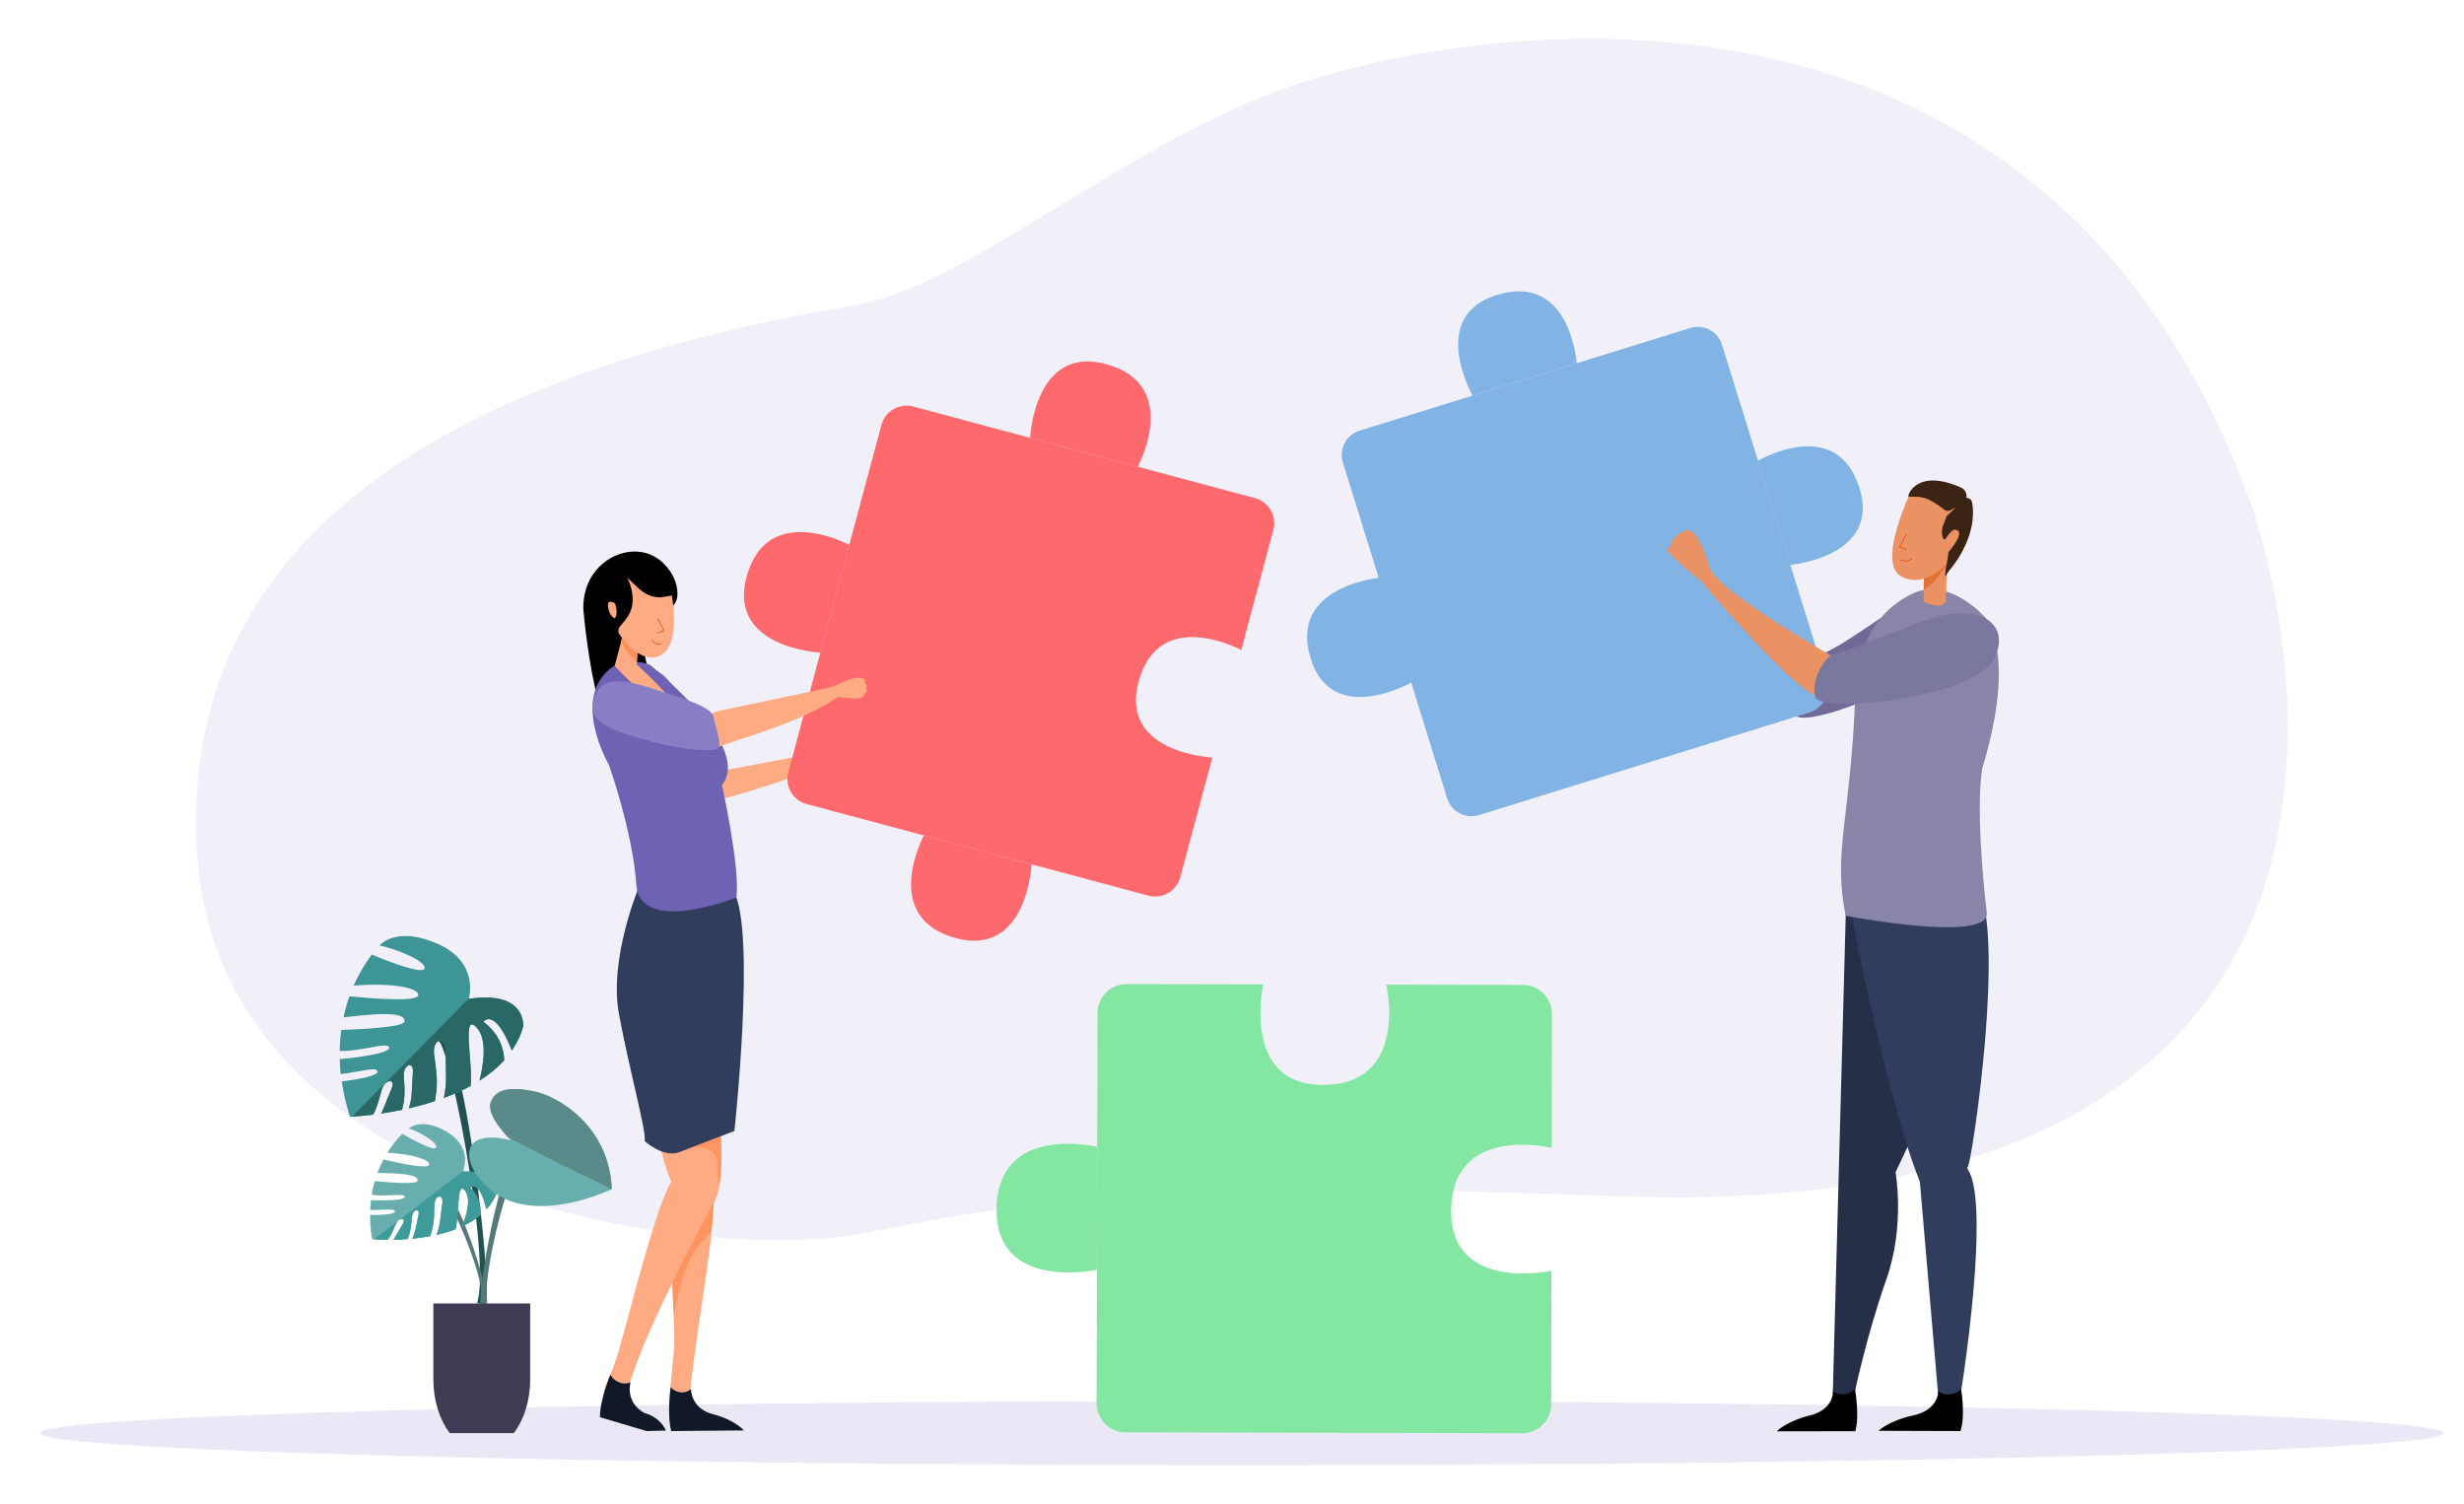
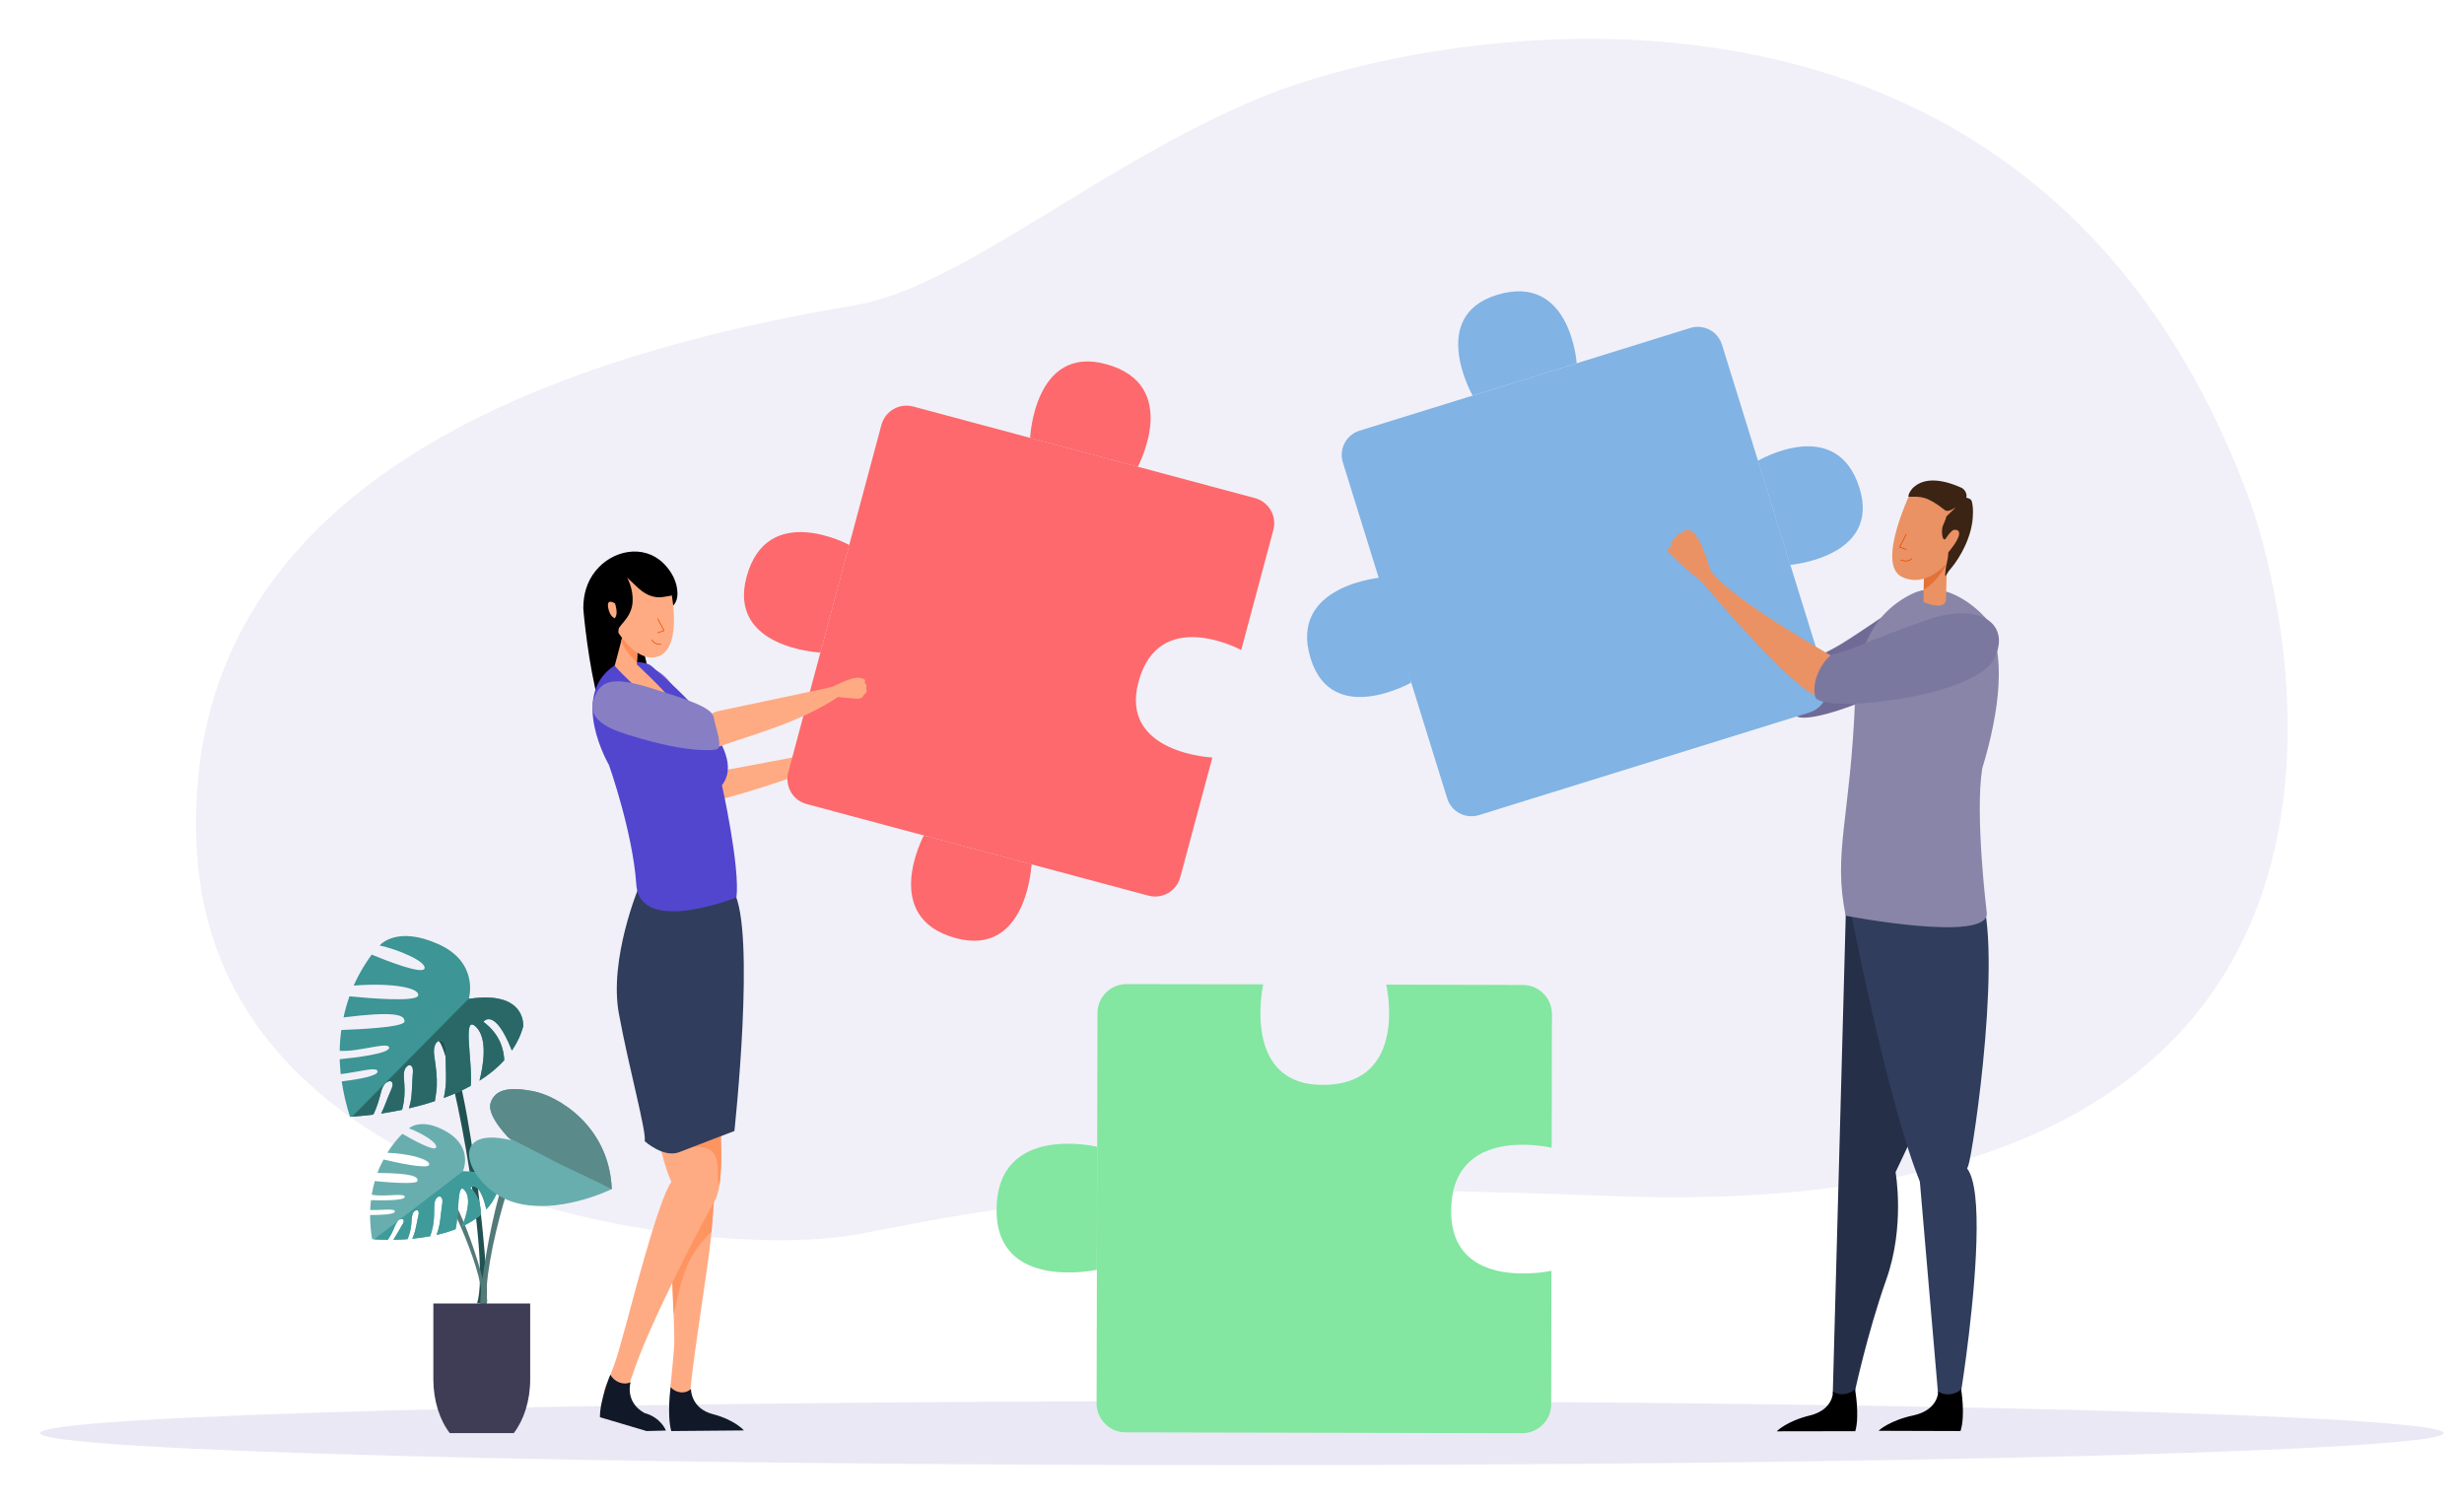
<svg xmlns="http://www.w3.org/2000/svg" xmlns:xlink="http://www.w3.org/1999/xlink" version="1.1" id="Layer_1" x="0px" y="0px" viewBox="0 0 1938.9 1183.2" style="enable-background:new 0 0 1938.9 1183.2;" xml:space="preserve">
  <style type="text/css">
	.st0{fill-rule:evenodd;clip-rule:evenodd;fill:#E9E8F4;}
	.st1{fill-rule:evenodd;clip-rule:evenodd;fill:#F1F0F8;}
	.st2{fill-rule:evenodd;clip-rule:evenodd;fill:#EA9264;}
	.st3{fill-rule:evenodd;clip-rule:evenodd;fill:#6F6B96;}
	.st4{fill-rule:evenodd;clip-rule:evenodd;fill:#81B3E4;}
	.st5{fill-rule:evenodd;clip-rule:evenodd;fill:#252F48;}
	.st6{fill-rule:evenodd;clip-rule:evenodd;fill:#303D5C;}
	.st7{fill-rule:evenodd;clip-rule:evenodd;}
	.st8{fill-rule:evenodd;clip-rule:evenodd;fill:#8885A8;}
	
		.st9{clip-path:url(#SVGID_00000105417598492713588190000004833882939793611411_);fill-rule:evenodd;clip-rule:evenodd;fill:#E47136;}
	
		.st10{clip-path:url(#SVGID_00000132771158467840182630000007511325896959655045_);fill:none;stroke:#E54C02;stroke-width:0.614;stroke-linecap:round;stroke-linejoin:round;stroke-miterlimit:10;}
	.st11{fill-rule:evenodd;clip-rule:evenodd;fill:#3B2413;}
	.st12{fill-rule:evenodd;clip-rule:evenodd;fill:#7B789F;}
	.st13{fill-rule:evenodd;clip-rule:evenodd;fill:#FEAB83;}
	.st14{fill-rule:evenodd;clip-rule:evenodd;fill:#887EC3;}
	.st15{fill-rule:evenodd;clip-rule:evenodd;fill:#E28F8B;}
	
		.st16{clip-path:url(#SVGID_00000152986784563729036610000008953776018036934043_);fill-rule:evenodd;clip-rule:evenodd;fill:#FE9460;}
	
		.st17{clip-path:url(#SVGID_00000103960155497536830400000011054381546953497479_);fill-rule:evenodd;clip-rule:evenodd;fill:#FE9460;}
	.st18{fill-rule:evenodd;clip-rule:evenodd;fill:#111827;}
- 	.st19{fill-rule:evenodd;clip-rule:evenodd;fill:#6E62B5;}
+ 	.st19{fill-rule:evenodd;clip-rule:evenodd;fill:#5246ce;}
	
		.st20{clip-path:url(#SVGID_00000011010335260940686910000005051853543613030295_);fill-rule:evenodd;clip-rule:evenodd;fill:#FE8F59;}
	
		.st21{clip-path:url(#SVGID_00000174565205107935708530000006392543118545190033_);fill:none;stroke:#E54C02;stroke-width:0.569;stroke-linecap:round;stroke-linejoin:round;stroke-miterlimit:10;}
	.st22{fill-rule:evenodd;clip-rule:evenodd;fill:#FD696C;}
	.st23{fill-rule:evenodd;clip-rule:evenodd;fill:#215252;}
	.st24{fill-rule:evenodd;clip-rule:evenodd;fill:#3D9595;}
	
		.st25{clip-path:url(#SVGID_00000066508851964936323740000013270484677744248966_);fill-rule:evenodd;clip-rule:evenodd;fill:#2A6868;}
	.st26{fill-rule:evenodd;clip-rule:evenodd;fill:#537979;}
	.st27{fill-rule:evenodd;clip-rule:evenodd;fill:#69AEAE;}
	
		.st28{clip-path:url(#SVGID_00000137106206827328519800000012072799943374549896_);fill-rule:evenodd;clip-rule:evenodd;fill:#3F9A9A;}
	
		.st29{clip-path:url(#SVGID_00000124860214188280568110000011431400730374821277_);fill-rule:evenodd;clip-rule:evenodd;fill:#5A8A8A;}
	.st30{fill-rule:evenodd;clip-rule:evenodd;fill:#3F3D56;}
	.st31{fill-rule:evenodd;clip-rule:evenodd;fill:#83E6A1;}
</style>
  <g>
    <path class="st0" d="M977.2,1102.5c521.9,0,945.6,11.3,945.6,25.2c0,13.9-423.7,25.2-945.6,25.2s-945.6-11.3-945.6-25.2   C31.6,1113.8,455.3,1102.5,977.2,1102.5L977.2,1102.5z" />
    <path class="st1" d="M1771.4,396.9c0,0,209.6,571.9-502.9,544.3c-378.1-14.6-474.9,7.3-592.2,29.8   c-117.4,22.5-504.7-24.6-521.3-300.4c-12.5-207.6,134.8-366.4,517.3-430.3C757,226.2,867.1,126.9,996.7,74.9   C1126.3,22.9,1602.1-71,1771.4,396.9L1771.4,396.9z" />
    <path class="st2" d="M1435,528.8c0,0-103-6-125-19.4l-2.5,11.1c0,0,99.7,43.9,125.1,40.3C1432.6,560.8,1452.6,550.4,1435,528.8   L1435,528.8z" />
    <path class="st3" d="M1413.9,563.8c14.2,7.6,112-30.9,119.3-60.7c6.5-26.8-18.5-40.4-55.5-15.3c-38.3,25.9-31.9,20.3-50.1,30.4   C1421.4,525.4,1407.4,555.1,1413.9,563.8L1413.9,563.8z" />
    <path class="st2" d="M1312.2,511.4c0,0-12-17.7-20.7-19.4c0,0-6.6-1-5.4,2.6c0,0-4.3,1.6-3.2,4.3c0,0-3.4,2.9-1.5,5.9   c1.8,3-3.4,3.5,0.2,6.3c0,0,24.4,11,29.3,9.3L1312.2,511.4L1312.2,511.4z" />
    <path class="st4" d="M1240.7,285.9c0,0-4.8-71.7-62.9-53.8c-54.5,16.8-19,79.2-19,79.2L1240.7,285.9L1240.7,285.9z" />
    <path class="st4" d="M1088,454.3c0,0-74.6,5.7-56.7,63.8c16.8,54.5,79.2,19,79.2,19L1088,454.3L1088,454.3z" />
    <path class="st4" d="M1383.3,362.6c0,0,61.8-36.6,79.9,21.4c17,54.5-54.5,60.5-54.5,60.5L1383.3,362.6L1383.3,362.6z" />
    <path class="st4" d="M1069.8,338.9c-10.5,3.3-16.4,14.4-13.1,25c16.9,54.4,65.2,210,82.1,264.4c3.3,10.5,14.4,16.4,25,13.1   c53.8-16.7,206.4-64.1,260.2-80.8c10.5-3.3,16.4-14.4,13.1-25c-16.9-54.4-65.2-210-82.1-264.4c-3.3-10.5-14.4-16.4-25-13.1   C1276.2,274.9,1123.6,322.2,1069.8,338.9L1069.8,338.9z" />
    <path class="st5" d="M1556,691.9c0,0,16.3,50.4-0.5,91c-16.8,40.6-63.9,139.5-63.9,139.5s7.7,42.5-7.4,84.8   c-15,42.4-24.9,89.1-24.9,89.1c-5.7,2.9-11.4,3-17.1,0.5l10.7-394.9L1556,691.9L1556,691.9z" />
    <path class="st6" d="M1555.5,695.3l-102.2,6.7c0,0,31.2,164.8,58.1,229.4c0,0,25.2,16.4,37.4-14   C1552.4,908.3,1578.5,734.6,1555.5,695.3L1555.5,695.3z" />
    <path class="st6" d="M1510.2,923.8l14.8,172.4c6.6,8.4,11.8,9.1,18.3-2.1c0,0,12-75.1,12.1-127.8c0.1-24.4-2.4-44-9.8-49.1   L1510.2,923.8L1510.2,923.8z" />
    <path class="st7" d="M1459.7,1093.1c0,0,3.8,20.9,0.2,33.1l-61.8,0.1c0,0,7.5-7.9,26.2-12.5c18.7-4.6,18.1-18.9,18.1-18.9   C1447.2,1098.6,1455.2,1097.6,1459.7,1093.1L1459.7,1093.1z" />
    <path class="st7" d="M1543.2,1093.3c0,0,3.5,20.5-0.5,32.8l-64.5-0.2c0,0,8.1-8,27.7-12.2c19.6-4.3,19.3-18.9,19.3-18.9   C1530,1098.7,1538.4,1097.8,1543.2,1093.3L1543.2,1093.3z" />
    <path class="st8" d="M1563.3,487.2c0,0-29.3-35.1-59.8-19.4c-30.5,15.6-42.3,44.7-43.7,80.9c-3.5,94.8-17.8,122.2-7.4,171.9   c0,0,112.7,21.7,111-2.1c0,0-9.5-77.2-3.6-113.8C1573.6,559.5,1579,513.9,1563.3,487.2L1563.3,487.2z" />
    <path class="st2" d="M1514,449.4l-0.4,24.3c0,0,15,6.9,17.6-0.7l1.2-41L1514,449.4L1514,449.4z" />
    <g>
      <defs>
        <path id="SVGID_1_" d="M1514,449.4l-0.4,24.3c0,0,15,6.9,17.6-0.7l1.2-41L1514,449.4L1514,449.4z" />
      </defs>
      <clipPath id="SVGID_00000135653320297352014390000009191318544655163297_">
        <use xlink:href="#SVGID_1_" style="overflow:visible;" />
      </clipPath>
      <path style="clip-path:url(#SVGID_00000135653320297352014390000009191318544655163297_);fill-rule:evenodd;clip-rule:evenodd;fill:#E47136;" d="    M1532.4,441.5c-0.2-0.3-0.1,0.7-0.2,1.1c-0.3,0.7-0.6,1.5-1,2.2c-1.1,2.1-2.3,4.1-3.7,6c-3.9,5.6-9.3,11.1-15.5,14.2    c-1.4,0.7-5.9,2.9-7.4,1.1c-0.9-1.2,0.2-3.6,0.6-4.7c1.7-5.1,3.9-10,6-14.9c2.9-6.7,6-13.3,9.4-19.7c1.1-2.1,2.7-5.9,5.5-6.1    c3.8-0.2,8.7,4.1,12.1,5.5" />
    </g>
    <path class="st2" d="M1505.2,383.7c0,0-30.1,60.3-8.3,70.4c21.8,10.1,39.9-16.6,39.9-16.6c9.9-21.5,9.4-35.9,8.2-49.8L1505.2,383.7   L1505.2,383.7z" />
    <g>
      <defs>
        <path id="SVGID_00000099623501793479048050000006636318159438133179_" d="M1505.2,383.7c0,0-30.1,60.3-8.3,70.4     c21.8,10.1,39.9-16.6,39.9-16.6c9.9-21.5,9.4-35.9,8.2-49.8L1505.2,383.7L1505.2,383.7z" />
      </defs>
      <clipPath id="SVGID_00000176016531314925315580000009144203899116203422_">
        <use xlink:href="#SVGID_00000099623501793479048050000006636318159438133179_" style="overflow:visible;" />
      </clipPath>
      <path style="clip-path:url(#SVGID_00000176016531314925315580000009144203899116203422_);fill:none;stroke:#E54C02;stroke-width:0.614;stroke-linecap:round;stroke-linejoin:round;stroke-miterlimit:10;" d="    M1500,420.4l-5.2,10.1l5.3,1.9 M1495.9,440.7c-0.6-0.5,4.6,2.7,8.4-1.1" />
    </g>
    <path class="st11" d="M1533.1,434.7c-0.4,8.3-1.9,7.9-2.5,18.2c0.8,0.8,1.2-1.6,3.5-4.3c4.7-5.3,15.3-19.9,17.9-37.8   c0.4-3.1,1.1-10.9-0.4-16.2c-0.8-2.8-4.1-2.6-4.3-3c0.8-3.1-1.3-6.6-3.9-7.8c-35.3-15.9-43,6.5-41.5,7.1   c9.7-0.1,14.1-0.8,28.5,10.5c2.5,2,7.2-1.3,8.7-2.3c0.2,0-7.8,7.4-7.7,7.6c0.4,0.6-2.5,6.8-2.8,7.6c-1.3,5.5,0.3,12.4,2.5,9.5   c0.3-0.4,3-4.9,5.9-6.7C1538.5,416.5,1548.7,415.8,1533.1,434.7L1533.1,434.7z" />
    <path class="st2" d="M1453.3,523c0,0-95.1-52.8-107.8-75.1l-8.5,7.4c0,0,69.5,83.9,93.5,93C1430.5,548.2,1448,535.1,1453.3,523   L1453.3,523z" />
    <path class="st12" d="M1428.9,549.6c12.7,11.7,124.3-1.7,139.9-30.6c14-26-8.2-46.8-53.3-30.9c-46.7,16.5-52.7,21.5-74.2,27.1   C1432.8,521,1424.5,538.8,1428.9,549.6L1428.9,549.6z" />
    <path class="st2" d="M1346.5,451.5c0,0-6.9-27.6-14.9-33c0,0-6.2-3.9-6.7,0.5c0,0-5.2-0.1-5.2,3.2c0,0-4.7,1.6-4.2,5.5   c0.5,3.9-5,2.2-2.7,6.7c0,0,23.8,23.9,29.5,24.2L1346.5,451.5L1346.5,451.5z" />
    <path class="st13" d="M667.7,577.5c0,0,11.5-11.4,18.1-11.2c0,0,5.3-0.8,3.6,2.9c0,0,3,2,1.7,3.8c0,0,2.1,2.8,0.3,4.7   c-1.8,2,2,3.2-1,4.8c0,0-22.6,3.7-26,1.6L667.7,577.5L667.7,577.5z" />
    <path class="st13" d="M556.6,608.2c-38.1-2.2-10.3,25.7-9.4,25.5c25.4-4.8,81.7-22.2,113.4-36.6c-0.4-2.6-1.3-5.2-5.7-7.1   C654.9,590,560.7,608.4,556.6,608.2L556.6,608.2z" />
    <path class="st14" d="M555.2,648.4c3.7-3.4,8.4-12.8,7.9-15c-5-20.7-27.8-119.8-58.2-105.5c-6.2,2.9-21.4,14.6,3.3,63.9   c0,0,18.3,45.7,37.6,62.4C547.4,655.5,550.2,652.9,555.2,648.4L555.2,648.4z" />
    <path class="st15" d="M546.4,677.5c5.4-1.2,15.5-9.1,15.3-11.6c-2.4-23.2-25.4-139.7-58.7-144.8c-7.5-1.2-18.2,25.4,1.5,82.7   c0,0,9.5,51,28.1,71.9C534,677.5,540.7,678.8,546.4,677.5L546.4,677.5z" />
    <path class="st13" d="M567.6,864.4c0,0-5.8,84.6-8.2,109.7c-2.4,25.2-17.9,117.7-16.1,125.7c1.8,8-12.6,1.4-15.9-7   c0,0,2.2-21.2,3.1-33.4c0.8-12.7-4-102.9-4-102.9L567.6,864.4L567.6,864.4z" />
    <g>
      <defs>
        <path id="SVGID_00000104692803737266515690000003811669612488976272_" d="M567.6,864.4c0,0-5.8,84.6-8.2,109.7     c-2.4,25.2-17.9,117.7-16.1,125.7c1.8,8-12.6,1.4-15.9-7c0,0,2.2-21.2,3.1-33.4c0.8-12.7-4-102.9-4-102.9L567.6,864.4     L567.6,864.4z" />
      </defs>
      <clipPath id="SVGID_00000059287256101842340660000001367117216905613451_">
        <use xlink:href="#SVGID_00000104692803737266515690000003811669612488976272_" style="overflow:visible;" />
      </clipPath>
      <path style="clip-path:url(#SVGID_00000059287256101842340660000001367117216905613451_);fill-rule:evenodd;clip-rule:evenodd;fill:#FE9460;" d="    M590,941.4c-0.1-1.2-20.5,18.8-21.4,19.6c-1.7,1.5-3.4,3-5.1,4.6c-4.9,4.7-9.7,9.7-13.9,15.1c-9.4,12.2-13.3,26.3-16.6,41.1    c-1.3,5.6-2.6,11.3-4.4,16.8c-0.1,0.4-1.6,5.3-2.6,4.9c-0.9-0.3,0-7.7,0-8.3c0.4-9.1,0.8-18.1,1.2-27.2c1.1-19.7,0.8-56.9,23-65.5    c6.9-2.7,14.6-2.3,21.8-1.9c3.5,0.2,7.6,1.7,11,1.3C585.6,941.7,587.8,939.6,590,941.4L590,941.4z" />
    </g>
    <path class="st13" d="M566.3,879.7c0,0,4.7,51.2-4,65.5c-8.7,14.3-52.9,99.8-64.5,136.5c-0.8,2.6-1.7,4.6-2.3,6.5   c-5.7,18.5-14.2,21.3-18.3,16.5c-2.5-2.9-3.1-8.7,0-15.6c8.8-19.3,11.9-35,13.9-41.3c2.1-6.3,26.3-103.4,37.2-117.7   c0,0-11.2-24.6-11-50.1L566.3,879.7L566.3,879.7z" />
    <g>
      <defs>
        <path id="SVGID_00000007430556220326035990000013550329763810675124_" d="M566.3,879.7c0,0,4.7,51.2-4,65.5     c-8.7,14.3-52.9,99.8-64.5,136.5c-0.8,2.6-1.7,4.6-2.3,6.5c-5.7,18.5-14.2,21.3-18.3,16.5c-2.5-2.9-3.1-8.7,0-15.6     c8.8-19.3,11.9-35,13.9-41.3c2.1-6.3,26.3-103.4,37.2-117.7c0,0-11.2-24.6-11-50.1L566.3,879.7L566.3,879.7z" />
      </defs>
      <clipPath id="SVGID_00000155148881236457514130000004669953802341808049_">
        <use xlink:href="#SVGID_00000007430556220326035990000013550329763810675124_" style="overflow:visible;" />
      </clipPath>
      <path style="clip-path:url(#SVGID_00000155148881236457514130000004669953802341808049_);fill-rule:evenodd;clip-rule:evenodd;fill:#FE9460;" d="    M515.5,902.7c0.5,1.2,7.9,1.4,8.9,1.4c9.7,0.2,19.5-2.9,29.2-1c10.6,2.1,11.2,10.7,11.2,20c0,2.7,0,5.6,0.7,8.3    c0.1,0.6,0.5,2.3,1.4,2.3c1.2-0.1,1.5-2.5,1.7-3.3c0.8-3.7,1-7.6,1-11.4c0.2-14.5-0.5-34-10.5-45.6c-10.8-12.5-32.4-2.6-44.2,3.5" />
    </g>
    <path class="st18" d="M480.3,1081.7c0,0-8.4,20.1-8.2,33.5l36.7,10.9l15.2-0.4c0,0-3.7-10.2-16.9-13.8   c-15.7-8.7-10.9-24.3-10.9-24.3C490.8,1090.5,483.2,1087.3,480.3,1081.7L480.3,1081.7z" />
    <path class="st18" d="M527.7,1091.6c0,0-3,21.6,0.5,34.5l57.2-0.5c0,0-7.1-8.3-24.5-12.8c-17.4-4.5-17.2-19.8-17.2-19.8   C539.3,1097.2,531.9,1096.3,527.7,1091.6L527.7,1091.6z" />
    <path class="st6" d="M502.8,697.8c0,0-23.8,56.7-15.8,99.9c8,43.3,21.9,93.3,20.3,100.3c0,0,14.9,13.5,27.3,8.6   c12.3-4.9,43.3-16.6,43.3-16.6s17.1-157.9-0.6-188.5C577.3,701.6,574.7,706.1,502.8,697.8L502.8,697.8z" />
    <path class="st7" d="M526.8,478.7c-0.6,1.3,2.6-1.6,3.5-2.8c2.1-2.6,2.8-5.6,2.8-8.9c-0.1-9.3-4.8-17.7-11.3-24   c-15.6-15-39.9-10.1-53.1,6.2c-6.9,8.5-9.7,18.6-9.7,29.3c0,5.2,16,169.8,49.6,73c6-17.2-3.1-47.7-11.8-62.7L526.8,478.7   L526.8,478.7z" />
    <path class="st19" d="M512.9,524.3c15.9,14,77.1,65.9,55.2,93.5c0,0,14.4,64.6,11.4,88.4c0,0-76,30.4-78.8-10.2   c-2.8-41.3-21.5-94-21.5-94s-31.8-54.4,4.2-78.2C483.4,523.9,505,517.4,512.9,524.3L512.9,524.3z" />
    <path class="st13" d="M502,503.5l-0.9,19.3c68.6,64.5,14.5,37.2-17.4,1.1l9.8-37L502,503.5L502,503.5z" />
    <g>
      <defs>
        <path id="SVGID_00000067946279848526673870000016226502700653531525_" d="M502,503.5l-0.9,19.3c68.6,64.5,14.5,37.2-17.4,1.1     l9.8-37L502,503.5L502,503.5z" />
      </defs>
      <clipPath id="SVGID_00000038389235675620387880000017634799963776829366_">
        <use xlink:href="#SVGID_00000067946279848526673870000016226502700653531525_" style="overflow:visible;" />
      </clipPath>
      <path style="clip-path:url(#SVGID_00000038389235675620387880000017634799963776829366_);fill-rule:evenodd;clip-rule:evenodd;fill:#FE8F59;" d="    M490.9,497.1c-2.5-0.6-2.5,6.4-2.3,6.8c0.4,1.2,1,2.4,1.6,3.6c2.3,4.5,5.7,8.6,9.4,12.3c1,1,2.8,3.3,4.5,3.5    c1,0.1,1.2-1.3,1.3-1.9c0.5-2.3,0.5-4.6,0.4-6.9c0-3.2-0.1-6.6-0.8-9.8c-0.3-1.4-0.7-3-2-4C502,499.8,495.7,498.2,490.9,497.1    L490.9,497.1z" />
    </g>
    <path class="st13" d="M528.3,466.7c0,0,10.1,48.7-14.4,50.7c-6.3,0.5-16.9-3.7-27.3-19.5l1.9-46.1   C488.5,451.8,509.7,433.6,528.3,466.7L528.3,466.7z" />
    <g>
      <defs>
        <path id="SVGID_00000183206927707777648900000004294411874581989555_" d="M528.3,466.7c0,0,10.1,48.7-14.4,50.7     c-6.3,0.5-16.9-3.7-27.3-19.5l1.9-46.1C488.5,451.8,509.7,433.6,528.3,466.7L528.3,466.7z" />
      </defs>
      <clipPath id="SVGID_00000076579474351563298750000013062327361907690147_">
        <use xlink:href="#SVGID_00000183206927707777648900000004294411874581989555_" style="overflow:visible;" />
      </clipPath>
      <path style="clip-path:url(#SVGID_00000076579474351563298750000013062327361907690147_);fill:none;stroke:#E54C02;stroke-width:0.569;stroke-linecap:round;stroke-linejoin:round;stroke-miterlimit:10;" d="    M517.6,486.9l4.9,9.3l-4.9,1.8 M520,507c0.7-0.3-4.9,1-7-3.5" />
    </g>
    <path class="st7" d="M492.9,454.1c-0.2,0.1,0.4,0.2,0.5,0.4c0.3,0.4,1.9,3.7,2.3,5c1.5,4.4,2.4,9.3,2.1,14.1   c-0.3,5.4-2.5,10.1-5.7,14.2c-2.2,3-5.2,5.6-6.6,9.2c-2.1,5.4-1.4,11.1-5.8,14.4c-9.6,7.3-17.3-29.1-6.3-40.4c4.9-5,2-14.6,5.4-21   c1.6-2.9,15.3-8.7,16.9-8.6c12,0.6,28,3.8,31.9,18.1c0.5,2,2.1,6.6,1.4,8.8c-0.2,0.5-5,1.1-6.7,1.4c-8.8,1.5-15.7-2.5-21.9-8.7   C498.6,459.1,492.9,454.1,492.9,454.1L492.9,454.1z" />
    <path class="st22" d="M895.3,367.3c0,0,34.9-64.6-25.1-80.8c-56.3-15.2-59.6,58.1-59.6,58.1L895.3,367.3L895.3,367.3z" />
    <path class="st22" d="M668.3,428.8c0,0-64.6-34.9-80.8,25.1c-15.2,56.3,58.1,59.6,58.1,59.6L668.3,428.8L668.3,428.8z" />
    <path class="st22" d="M976.7,511.5c0,0,16.6-61.8,25.3-94.5c2.9-10.9-3.5-22-14.4-25l-269-72.1c-10.9-2.9-22,3.5-25,14.4   c-15.1,56.2-58.2,217.2-73.3,273.4c-2.9,10.9,3.5,22.1,14.4,25c55.6,14.9,213.4,57.2,269,72.1c10.9,2.9,22-3.5,25-14.4   c8.7-32.6,25.3-94.3,25.3-94.3s-73.3-3.3-58.1-59.6C912,476.5,976.7,511.5,976.7,511.5L976.7,511.5z" />
    <path class="st22" d="M727,657.4c0,0-34.9,64.6,25.1,80.8c56.3,15.2,59.6-58.1,59.6-58.1L727,657.4L727,657.4z" />
    <path class="st13" d="M484,474.9c0,0-6.7-4.6-5.5,2.9s5.2,8.7,5.2,8.7C485.4,484.7,485.9,481.2,484,474.9L484,474.9z" />
    <path class="st13" d="M651.7,541.2c0,0,2.7-0.4,5.1-1.6c5.9-2.7,15.1-7.4,20.2-6.1c0,0,5.4,0.6,3.3,3.6c0,0,2.8,2.6,1.1,4.1   c0,0,1.7,3.1-0.6,4.6c-2.3,1.5-0.5,4.1-7,4c0,0-20.3-1.1-23.5-3.9L651.7,541.2L651.7,541.2z" />
    <path class="st13" d="M564.9,559.6c-19.6,4.9-1.4,28.7-0.5,28.4c26.8-9.8,64.5-18.9,96.4-40.4c-0.9-2.8-2.3-5.4-7.5-6.7   C653.4,541,569.3,558.6,564.9,559.6L564.9,559.6z" />
    <path class="st14" d="M561.6,564.5c-1.2-8.1-22.7-14.6-47.9-22.6c-29-9.2-40-7.6-45.6,6c-2.9,7-6,18.6,18.4,27.7   c0,0,48.7,17.5,76.6,14.3C569.9,589.2,562.9,572.6,561.6,564.5L561.6,564.5z" />
    <path class="st23" d="M381.6,1025.6c6.9,4.8-12-184.1-32-209.2l-5.3,3.2c7-9.3,42.7,169.5,31.1,206L381.6,1025.6L381.6,1025.6z" />
    <path class="st24" d="M298.7,744c1.5-1.7,14.6-15,45.7-1.3c33.2,14.5,24.5,43.3,24.5,43.3c45.6-6.9,42.8,21.7,42.8,21.7   c-1.9,7-5,13.3-8.9,19c-13.8-34.9-22.4-22.6-22.4-22.6c13.2,9.7,16.1,22.2,16.4,30.2c-5.6,6.2-12.2,11.5-19.5,16.1   c3.1-12.2,6.5-32.8-2.4-42c-11.7-12-2.7,27.4-4.5,46.1c-6.8,3.7-14,6.9-21.2,9.5c0.9-4.2,1.5-8.4,1.7-12.6   c0.2-7.2-0.3-14.5-0.3-21.7c0-2.7,0.3-6.5-1.2-9c-1-1.6-2.7-2.7-4.5-1.5c-4.3,2.7-3.6,9.5-2.9,13.6c1.1,7.3,2,14.7,1.7,22.1   c-0.2,3.9-0.9,7.7-1.5,11.6c-6.9,2.3-13.8,4.1-20.4,5.7c0.9-3.1,1.6-6.2,1.9-9.2c0.6-5.5,0.6-11.1,1-16.6c0.2-2.1,0.6-5-0.4-6.8   c-0.6-1.2-1.9-1.9-3.4-1c-3.5,2.3-3.3,7.4-3,10.5c0.5,5.5,0.7,11.1,0,16.8c-0.3,2.5-0.9,5-1.5,7.4c-5.9,1.2-11.5,2.2-16.5,3   c0.2-0.5,0.5-1,0.7-1.4c2.4-5.1,4.1-10.4,6.4-15.5c0.8-1.9,2.2-4.6,1.9-6.6c-0.2-1.3-1.2-2.4-2.9-1.9c-4.1,1.2-5.6,6.1-6.3,9.1   c-1.4,5.4-3,10.8-5.4,16c-0.2,0.4-0.4,0.8-0.6,1.1c-11.1,1.4-18.3,1.7-18.3,1.7c-3.1-9.7-5.2-19-6.5-27.8   c12.8-1.6,28.3-4.3,28.2-7.8c0-4.3-15.1,0.5-29,2c-0.4-4-0.7-7.9-0.8-11.7c12.4-1.2,38.9-4.4,38.9-9c0-5.3-23.6,3.4-38.9,2.4   c0.1-5.7,0.5-11.2,1.3-16.4c14-0.5,49.5-2.1,49.7-6.7c0.3-5.5-8.5-8.1-48-3.2c1.3-6,2.9-11.5,4.7-16.6c15,1.5,53.4,4.8,54.1-0.8   c0.8-6.6-24.3-9.9-50.8-7.6c4.8-10.8,10.2-19,14.2-24.4c12.6,5.2,40.4,16,41.6,10.8C335.4,756.5,313.2,747.1,298.7,744L298.7,744z" />
    <g>
      <defs>
        <path id="SVGID_00000155852344491710710870000006449785147440805790_" d="M298.7,744c1.5-1.7,14.6-15,45.7-1.3     c33.2,14.5,24.5,43.3,24.5,43.3c45.6-6.9,42.8,21.7,42.8,21.7c-1.9,7-5,13.3-8.9,19c-13.8-34.9-22.4-22.6-22.4-22.6     c13.2,9.7,16.1,22.2,16.4,30.2c-5.6,6.2-12.2,11.5-19.5,16.1c3.1-12.2,6.5-32.8-2.4-42c-11.7-12-2.7,27.4-4.5,46.1     c-6.8,3.7-14,6.9-21.2,9.5c0.9-4.2,1.5-8.4,1.7-12.6c0.2-7.2-0.3-14.5-0.3-21.7c0-2.7,0.3-6.5-1.2-9c-1-1.6-2.7-2.7-4.5-1.5     c-4.3,2.7-3.6,9.5-2.9,13.6c1.1,7.3,2,14.7,1.7,22.1c-0.2,3.9-0.9,7.7-1.5,11.6c-6.9,2.3-13.8,4.1-20.4,5.7     c0.9-3.1,1.6-6.2,1.9-9.2c0.6-5.5,0.6-11.1,1-16.6c0.2-2.1,0.6-5-0.4-6.8c-0.6-1.2-1.9-1.9-3.4-1c-3.5,2.3-3.3,7.4-3,10.5     c0.5,5.5,0.7,11.1,0,16.8c-0.3,2.5-0.9,5-1.5,7.4c-5.9,1.2-11.5,2.2-16.5,3c0.2-0.5,0.5-1,0.7-1.4c2.4-5.1,4.1-10.4,6.4-15.5     c0.8-1.9,2.2-4.6,1.9-6.6c-0.2-1.3-1.2-2.4-2.9-1.9c-4.1,1.2-5.6,6.1-6.3,9.1c-1.4,5.4-3,10.8-5.4,16c-0.2,0.4-0.4,0.8-0.6,1.1     c-11.1,1.4-18.3,1.7-18.3,1.7c-3.1-9.7-5.2-19-6.5-27.8c12.8-1.6,28.3-4.3,28.2-7.8c0-4.3-15.1,0.5-29,2c-0.4-4-0.7-7.9-0.8-11.7     c12.4-1.2,38.9-4.4,38.9-9c0-5.3-23.6,3.4-38.9,2.4c0.1-5.7,0.5-11.2,1.3-16.4c14-0.5,49.5-2.1,49.7-6.7c0.3-5.5-8.5-8.1-48-3.2     c1.3-6,2.9-11.5,4.7-16.6c15,1.5,53.4,4.8,54.1-0.8c0.8-6.6-24.3-9.9-50.8-7.6c4.8-10.8,10.2-19,14.2-24.4     c12.6,5.2,40.4,16,41.6,10.8C335.4,756.5,313.2,747.1,298.7,744L298.7,744z" />
      </defs>
      <clipPath id="SVGID_00000036951822599593128500000015672582781525870483_">
        <use xlink:href="#SVGID_00000155852344491710710870000006449785147440805790_" style="overflow:visible;" />
      </clipPath>
      <polygon style="clip-path:url(#SVGID_00000036951822599593128500000015672582781525870483_);fill-rule:evenodd;clip-rule:evenodd;fill:#2A6868;" points="    428.2,810.4 383.5,771 273.6,882.2 318.3,921.6 428.2,810.4   " />
    </g>
    <path class="st26" d="M382.7,1025.2c4.9,1.6-18.8-80.4-33.5-89.9l-3.3,1.8c4.1-4.6,38.3,71.5,32.7,88.5L382.7,1025.2L382.7,1025.2z   " />
    <path class="st27" d="M321.8,887.9c1.1-1,11.1-8.6,30.4,3.1c20.5,12.5,12,30.8,12,30.8c30.9-0.6,26.3,18.1,26.3,18.1   c-2,4.5-4.6,8.4-7.8,11.8c-5.7-24.3-12.6-17-12.6-17c7.8,7.6,8.5,16.1,7.9,21.5c-4.3,3.6-9.2,6.6-14.5,9c3.2-7.8,7.6-21.2,2.5-28.1   c-6.6-9-4.5,17.9-7.5,30.2c-4.9,1.9-9.9,3.3-15,4.5c1-2.7,1.8-5.5,2.3-8.2c0.9-4.8,1.2-9.6,1.9-14.4c0.3-1.8,0.8-4.3,0.1-6.1   c-0.5-1.2-1.5-2-2.8-1.4c-3.1,1.4-3.3,6-3.3,8.8c0,5-0.1,9.9-1.1,14.8c-0.5,2.6-1.3,5-2.1,7.5c-4.8,0.9-9.6,1.5-14.1,2   c0.9-2,1.6-4,2.2-6c0.9-3.6,1.5-7.3,2.3-10.9c0.3-1.4,0.9-3.3,0.4-4.5c-0.3-0.9-1.1-1.4-2.2-0.9c-2.6,1.2-2.9,4.6-3.1,6.7   c-0.2,3.7-0.6,7.4-1.6,11.1c-0.4,1.6-1.1,3.2-1.7,4.8c-4,0.3-7.8,0.5-11.2,0.5c0.2-0.3,0.4-0.6,0.6-0.9c2.1-3.2,3.8-6.5,5.7-9.7   c0.7-1.2,1.9-2.8,1.9-4.2c0-0.9-0.6-1.7-1.8-1.5c-2.8,0.4-4.3,3.5-5.1,5.5c-1.4,3.5-3,6.9-5.2,10.1c-0.2,0.2-0.3,0.5-0.5,0.7   c-7.5,0-12.3-0.5-12.3-0.5c-1.1-6.7-1.6-13-1.6-19c8.7,0,19.2-0.4,19.5-2.7c0.4-2.8-10.1-1-19.4-1.2c0.1-2.7,0.3-5.3,0.6-7.8   c8.4,0.3,26.2,0.5,26.6-2.5c0.5-3.5-16,0.2-26-1.8c0.6-3.8,1.5-7.4,2.4-10.7c9.3,0.9,33,2.9,33.6-0.1c0.8-3.6-4.8-6.1-31.5-6.3   c1.4-3.9,3.1-7.4,4.8-10.6c9.8,2.3,34.9,7.9,35.9,4.2c1.2-4.3-15.1-8.7-32.9-9.5c4.2-6.8,8.6-11.7,11.8-14.9   c7.9,4.6,25.2,14.1,26.5,10.8C344.9,899.3,331.1,891.2,321.8,887.9L321.8,887.9z" />
    <g>
      <defs>
        <path id="SVGID_00000116213040699884222030000003579527568319744947_" d="M321.8,887.9c1.1-1,11.1-8.6,30.4,3.1     c20.5,12.5,12,30.8,12,30.8c30.9-0.6,26.3,18.1,26.3,18.1c-2,4.5-4.6,8.4-7.8,11.8c-5.7-24.3-12.6-17-12.6-17     c7.8,7.6,8.5,16.1,7.9,21.5c-4.3,3.6-9.2,6.6-14.5,9c3.2-7.8,7.6-21.2,2.5-28.1c-6.6-9-4.5,17.9-7.5,30.2     c-4.9,1.9-9.9,3.3-15,4.5c1-2.7,1.8-5.5,2.3-8.2c0.9-4.8,1.2-9.6,1.9-14.4c0.3-1.8,0.8-4.3,0.1-6.1c-0.5-1.2-1.5-2-2.8-1.4     c-3.1,1.4-3.3,6-3.3,8.8c0,5-0.1,9.9-1.1,14.8c-0.5,2.6-1.3,5-2.1,7.5c-4.8,0.9-9.6,1.5-14.1,2c0.9-2,1.6-4,2.2-6     c0.9-3.6,1.5-7.3,2.3-10.9c0.3-1.4,0.9-3.3,0.4-4.5c-0.3-0.9-1.1-1.4-2.2-0.9c-2.6,1.2-2.9,4.6-3.1,6.7     c-0.2,3.7-0.6,7.4-1.6,11.1c-0.4,1.6-1.1,3.2-1.7,4.8c-4,0.3-7.8,0.5-11.2,0.5c0.2-0.3,0.4-0.6,0.6-0.9c2.1-3.2,3.8-6.5,5.7-9.7     c0.7-1.2,1.9-2.8,1.9-4.2c0-0.9-0.6-1.7-1.8-1.5c-2.8,0.4-4.3,3.5-5.1,5.5c-1.4,3.5-3,6.9-5.2,10.1c-0.2,0.2-0.3,0.5-0.5,0.7     c-7.5,0-12.3-0.5-12.3-0.5c-1.1-6.7-1.6-13-1.6-19c8.7,0,19.2-0.4,19.5-2.7c0.4-2.8-10.1-1-19.4-1.2c0.1-2.7,0.3-5.3,0.6-7.8     c8.4,0.3,26.2,0.5,26.6-2.5c0.5-3.5-16,0.2-26-1.8c0.6-3.8,1.5-7.4,2.4-10.7c9.3,0.9,33,2.9,33.6-0.1c0.8-3.6-4.8-6.1-31.5-6.3     c1.4-3.9,3.1-7.4,4.8-10.6c9.8,2.3,34.9,7.9,35.9,4.2c1.2-4.3-15.1-8.7-32.9-9.5c4.2-6.8,8.6-11.7,11.8-14.9     c7.9,4.6,25.2,14.1,26.5,10.8C344.9,899.3,331.1,891.2,321.8,887.9L321.8,887.9z" />
      </defs>
      <clipPath id="SVGID_00000088850629274823867330000011384421514683752870_">
        <use xlink:href="#SVGID_00000116213040699884222030000003579527568319744947_" style="overflow:visible;" />
      </clipPath>
      <polygon style="clip-path:url(#SVGID_00000088850629274823867330000011384421514683752870_);fill-rule:evenodd;clip-rule:evenodd;fill:#3F9A9A;" points="    401.1,943.2 375.3,913.2 291.6,977.3 317.4,1007.3 401.1,943.2   " />
    </g>
    <path class="st26" d="M379.2,1033.3c-6.5,3,11.3-114.7,30-130.3l4.9,2c-6.5-5.8-40,105.6-29.2,128.3L379.2,1033.3L379.2,1033.3z" />
    <path class="st27" d="M402,897.2c0,0-19.3-18.7-16-29.2c3.3-10.6,14-13.1,33.4-9.4c19.4,3.7,60,27.2,62,77.1c0,0-43.2,21.4-78.2,10   C368.3,934.3,348.8,884.5,402,897.2L402,897.2z" />
    <g>
      <defs>
        <path id="SVGID_00000013159459888475286450000005501037273743221418_" d="M402,897.2c0,0-19.3-18.7-16-29.2     c3.3-10.6,14-13.1,33.4-9.4c19.4,3.7,60,27.2,62,77.1c0,0-43.2,21.4-78.2,10C368.3,934.3,348.8,884.5,402,897.2L402,897.2z" />
      </defs>
      <clipPath id="SVGID_00000155860973914534728660000009006534065931985055_">
        <use xlink:href="#SVGID_00000013159459888475286450000005501037273743221418_" style="overflow:visible;" />
      </clipPath>
      <path style="clip-path:url(#SVGID_00000155860973914534728660000009006534065931985055_);fill-rule:evenodd;clip-rule:evenodd;fill:#5A8A8A;" d="    M492.8,942.3c-15.9-9.6-32.5-16.7-49.2-24.8c-10.1-4.9-20-10.4-30-15.4c-7.2-3.5-14.3-7.3-21.5-10.9c-2.9-1.5-7.3-2.7-9.5-5.1    c-3-3.2-4.2-8.8-5.7-12.6c-2.1-5.6-4.6-11.7-4.3-17.7c0.6-11.7,10-21.1,20.4-25.8c6-2.7,12.4-1.7,18.7,0.1    c11.1,3.2,20.5,8.2,29.7,15.1c6.6,4.9,14.9,9.5,20.3,15.7c2.6,3,4.4,6.6,6.4,9.9c4.5,7.3,8.5,14.3,11.9,22.1    c5.3,12.1,11.7,24.2,13.5,37.3c0.8,5.9-0.5,11.7-0.8,17.6" />
    </g>
    <path class="st30" d="M341,1025.7v59.7c0,16.8,5,32,12.9,42.3h50.4c7.9-10.3,12.9-25.4,12.9-42.3v-59.7H341L341,1025.7z" />
    <path class="st31" d="M863.3,902.4c0,0-78.9-19-79.1,49.7c-0.2,64.4,78.9,47.1,78.9,47.1L863.3,902.4L863.3,902.4z" />
    <path class="st31" d="M1198.4,775.1c6.1,0,11.9,2.4,16.1,6.7c4.3,4.3,6.7,10.1,6.7,16.2c-0.1,36.8-0.2,105.2-0.2,105.2   s-78.9-19-79.1,49.7c-0.2,64.4,78.9,47.1,78.9,47.1s-0.1,68.2-0.2,105c0,6.1-2.4,11.9-6.7,16.1c-4.3,4.3-10.1,6.7-16.2,6.7   c-64.5-0.1-247.5-0.5-312-0.7c-6.1,0-11.9-2.4-16.1-6.7c-4.3-4.3-6.7-10.1-6.7-16.2c0.1-63.8,0.5-243.2,0.7-307   c0-12.6,10.3-22.8,22.9-22.8c37.4,0.1,107.5,0.2,107.5,0.2s-17.6,79.1,46.8,79.1c68.6,0,50-78.9,50-78.9S1161,775,1198.4,775.1   L1198.4,775.1z" />
  </g>
</svg>
